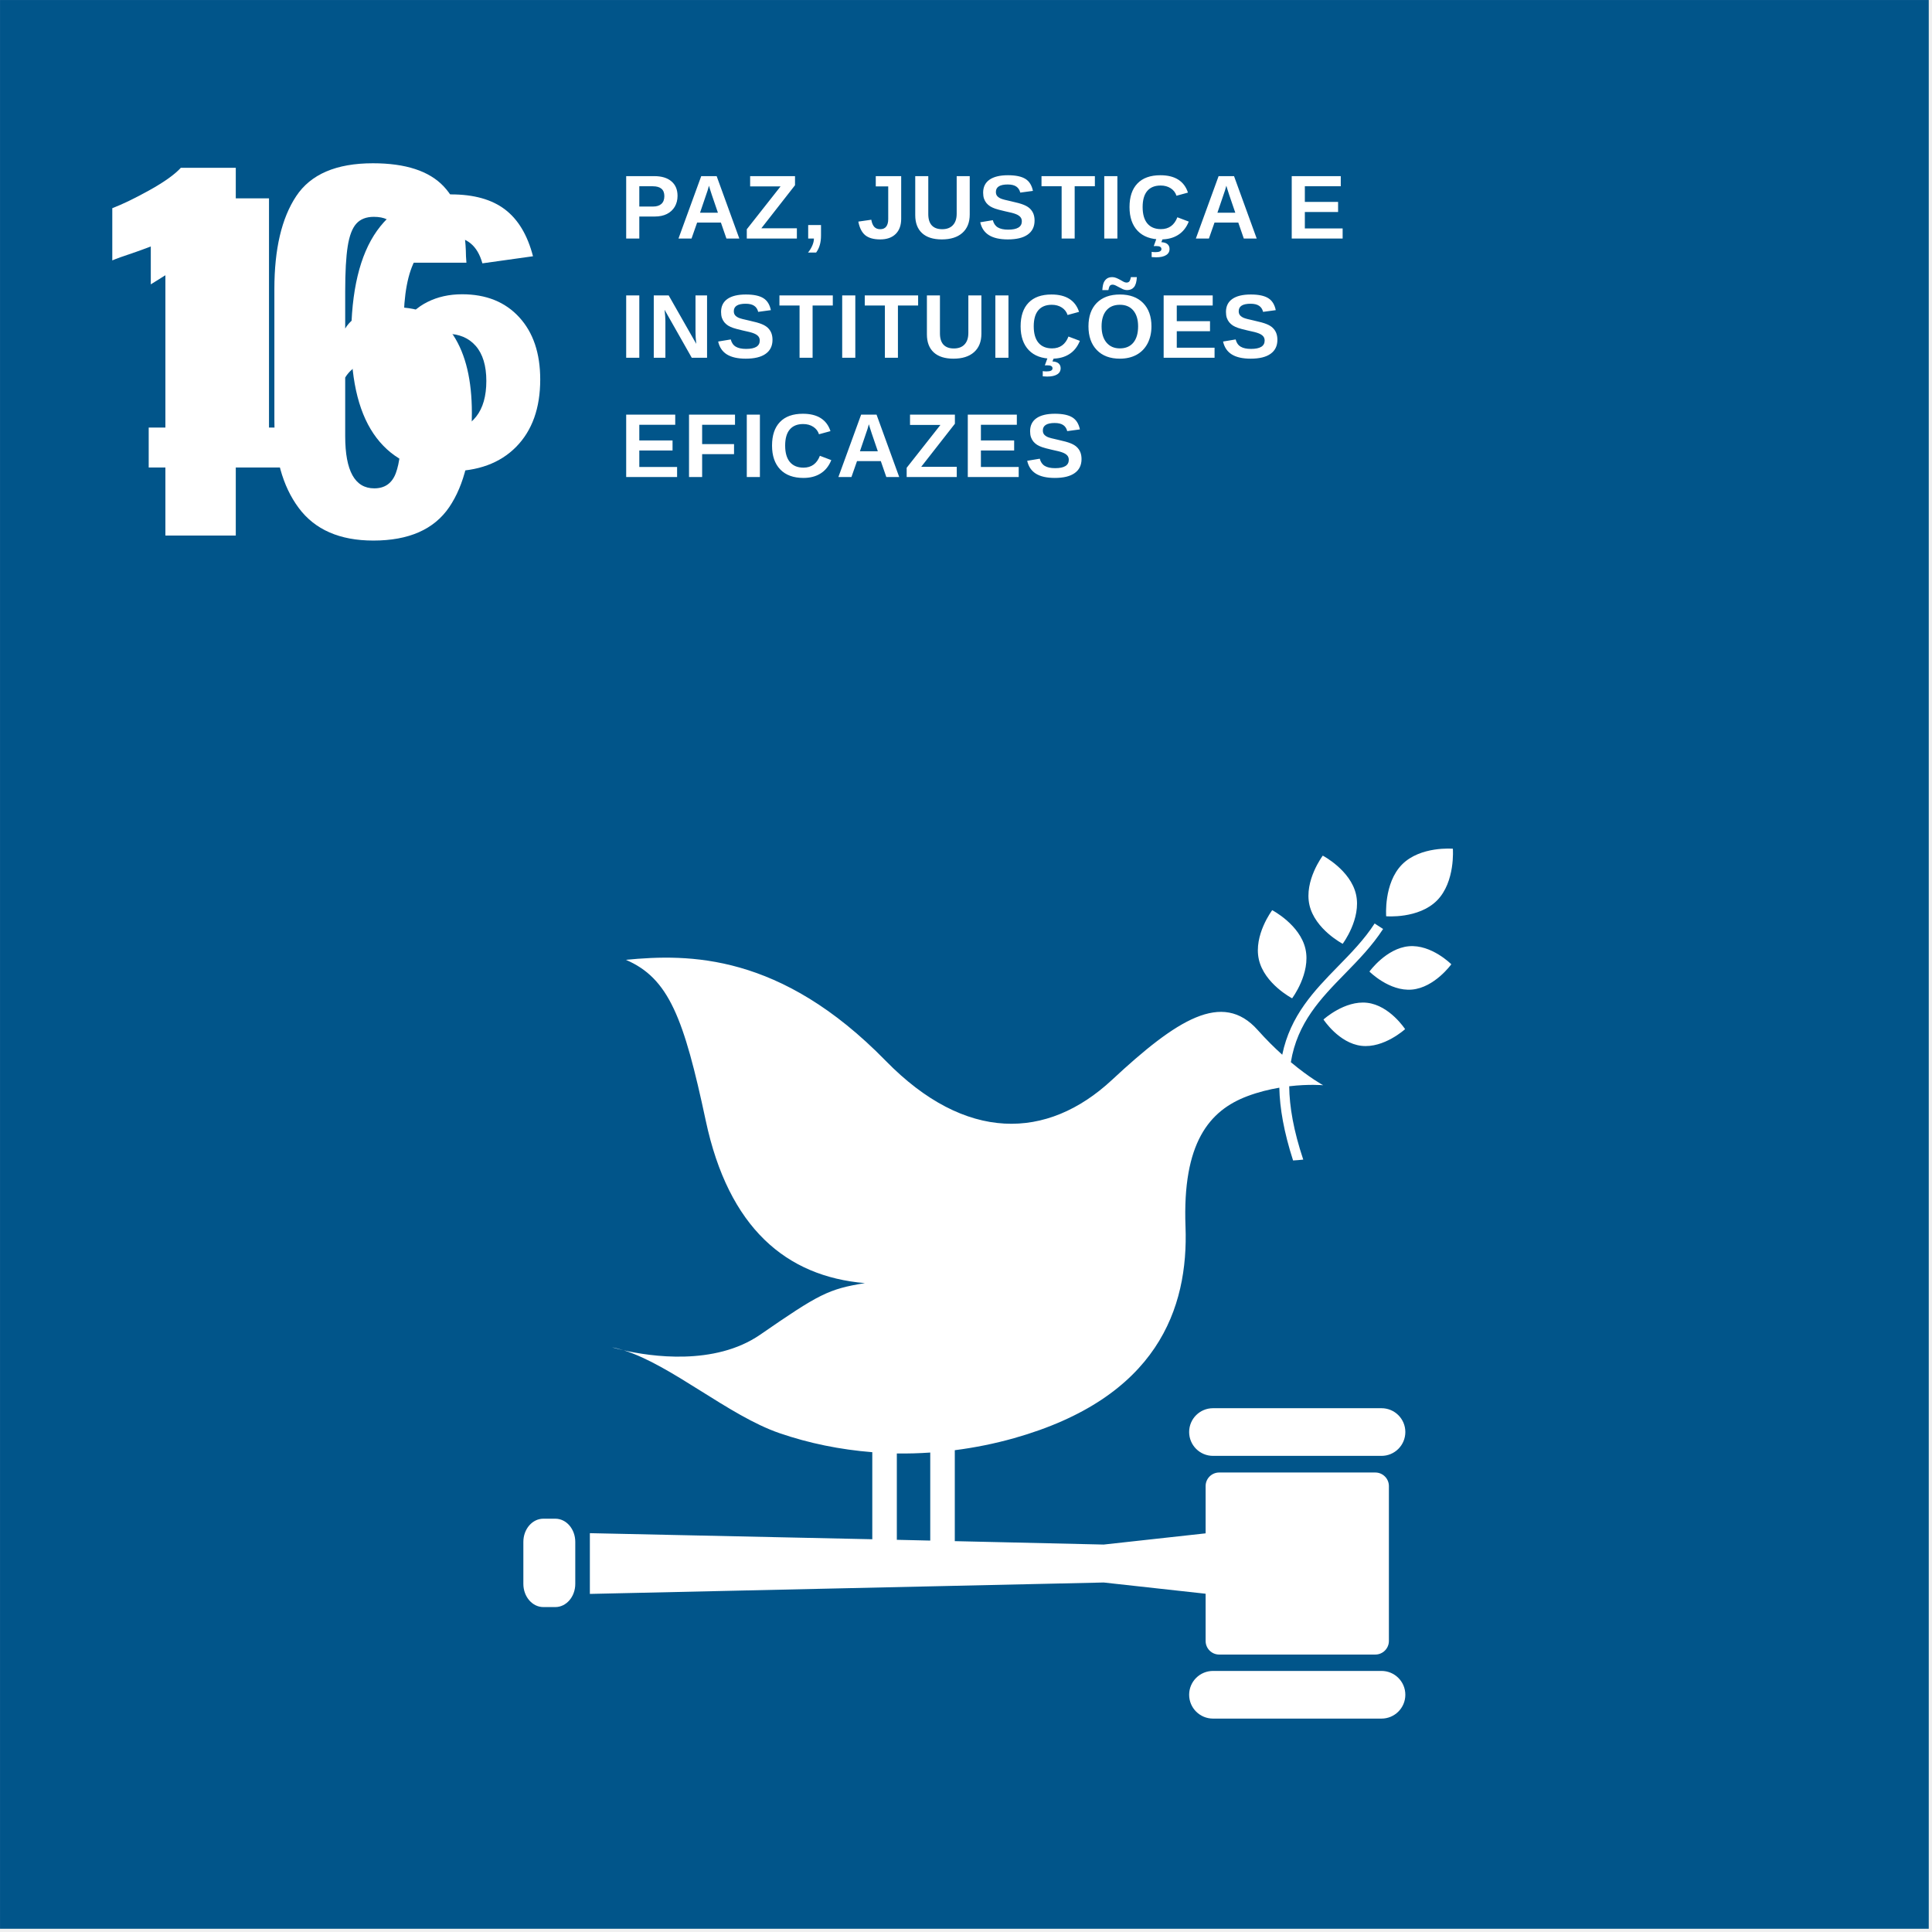
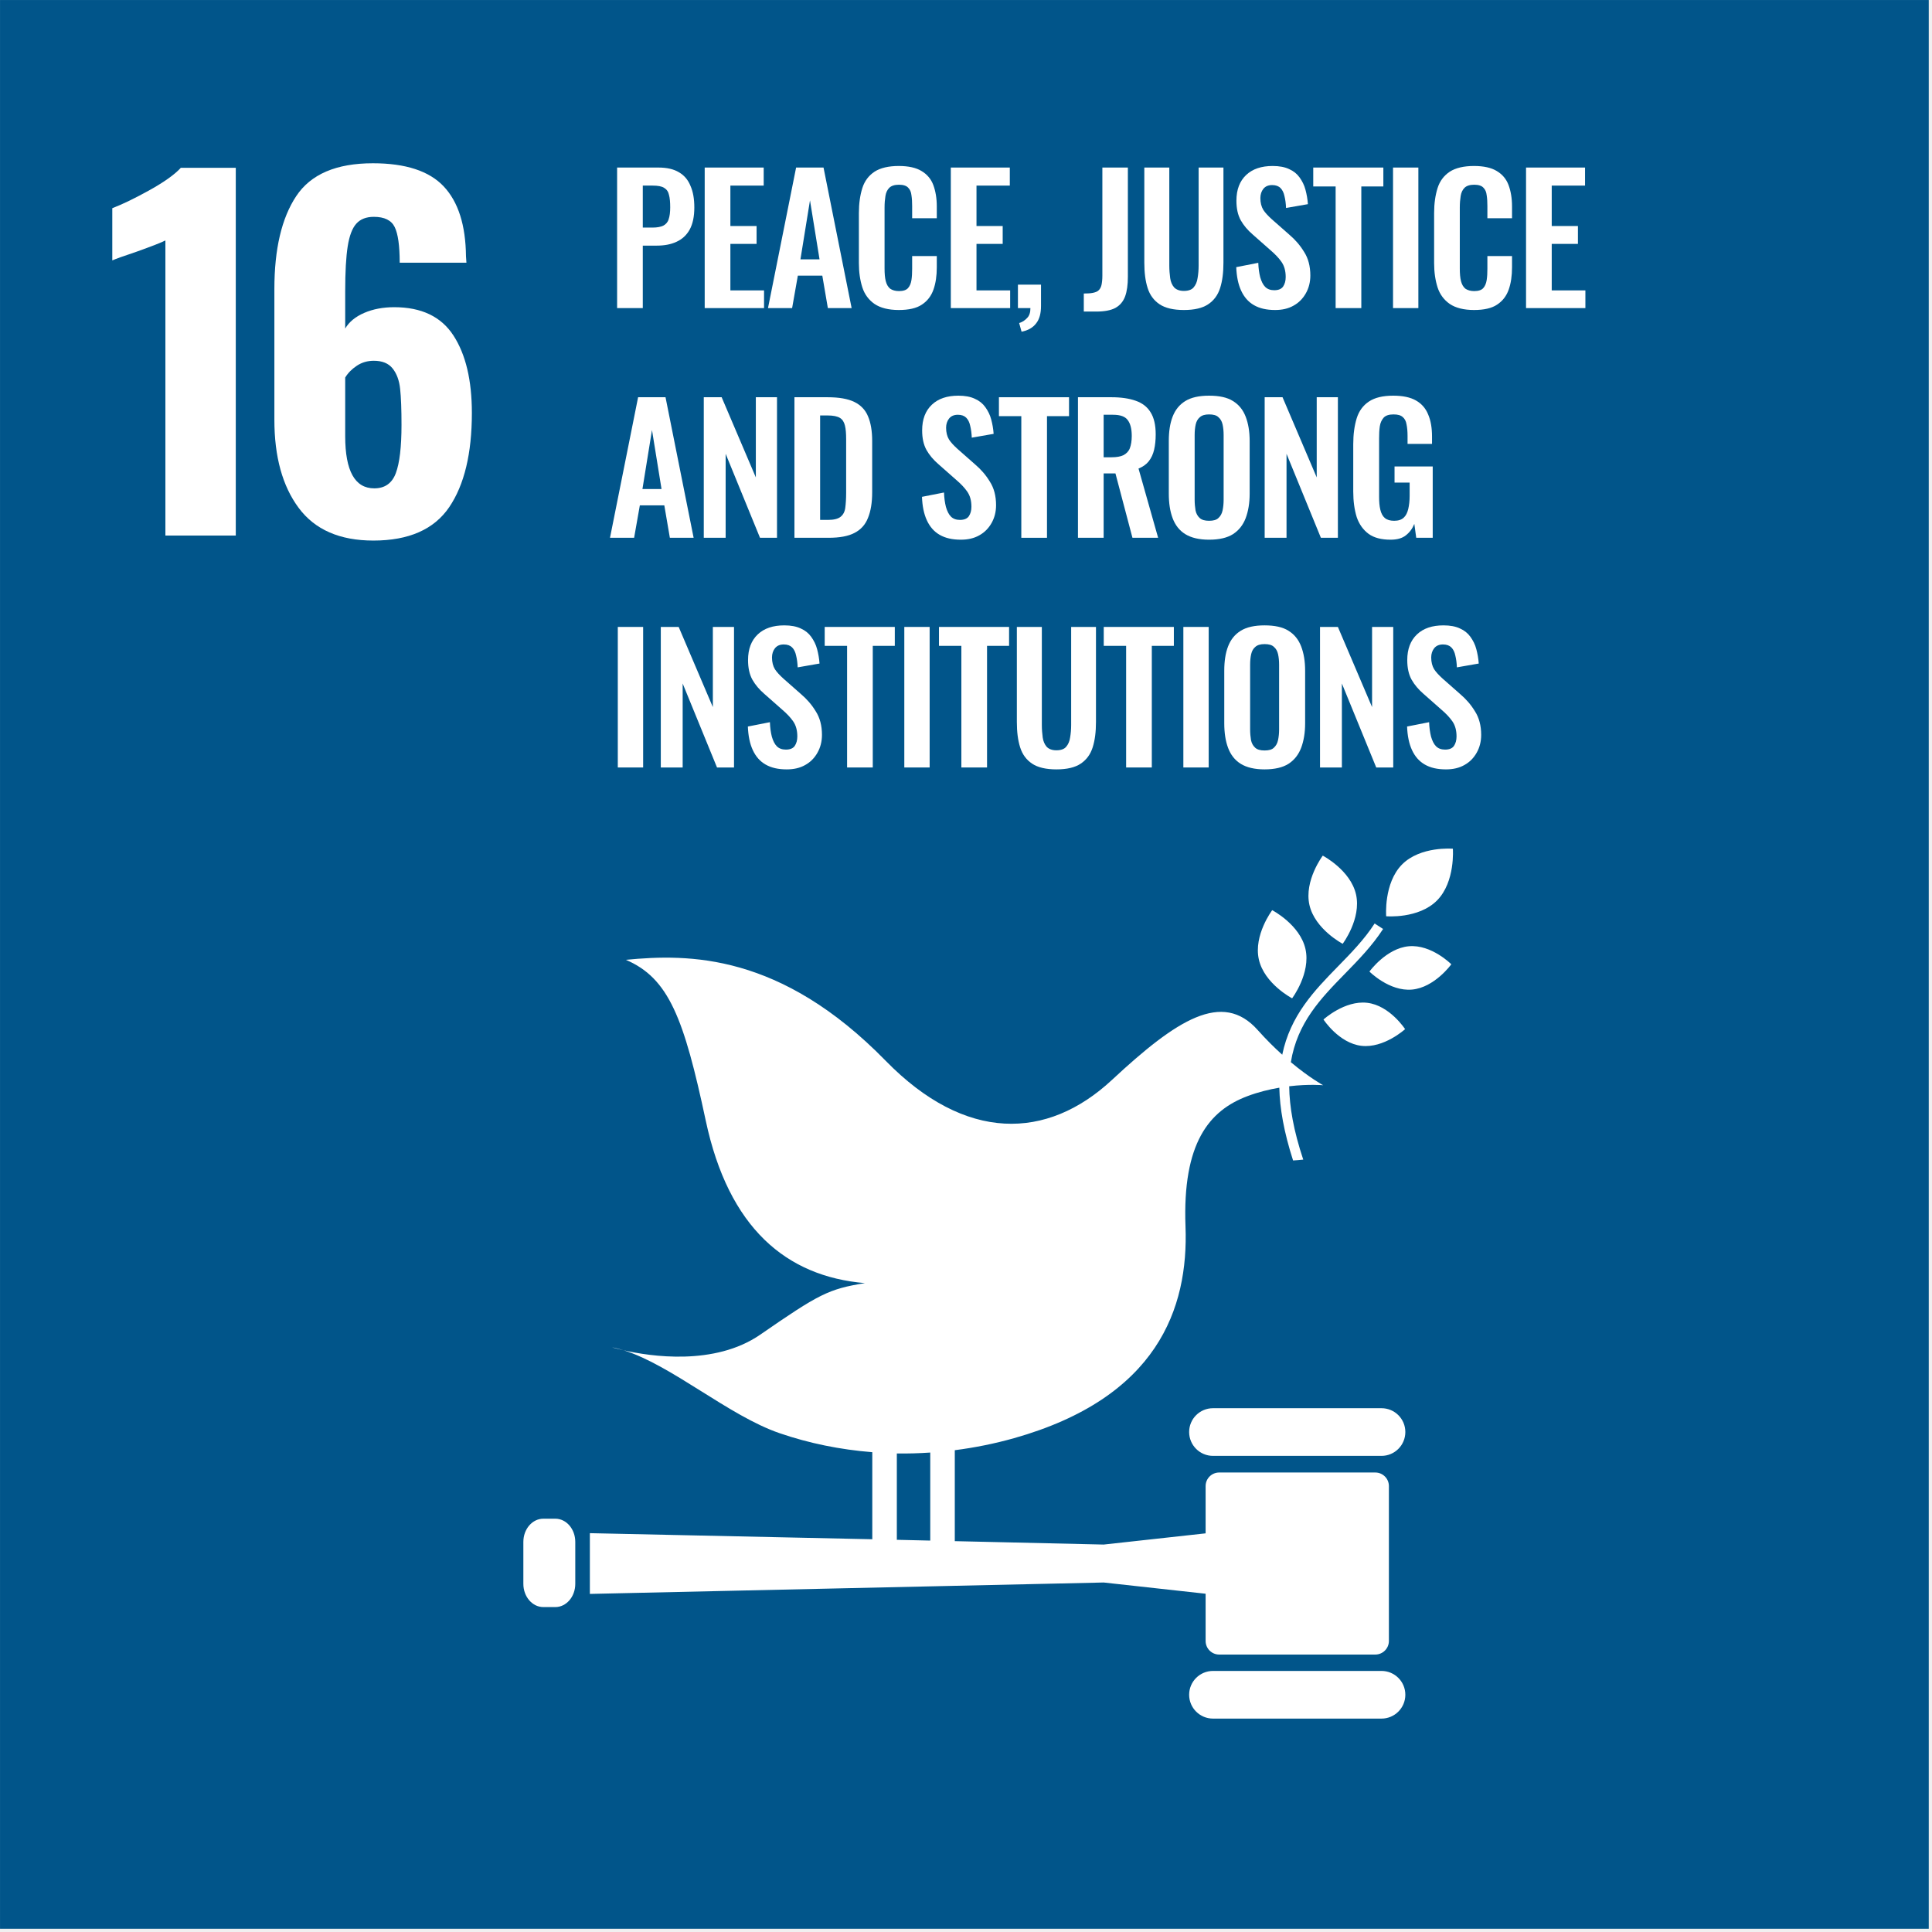
<svg xmlns="http://www.w3.org/2000/svg" width="100%" height="100%" viewBox="0 0 405 405" version="1.1" xml:space="preserve" style="fill-rule:evenodd;clip-rule:evenodd;stroke-linejoin:round;stroke-miterlimit:2;">
  <g transform="matrix(1,0,0,1,-9224.9,-1342.92)">
    <g transform="matrix(0.848625,0,0,0.759804,4558.41,16.2309)">
      <g transform="matrix(-4.9099,0,0,5.48387,7988.89,930.428)">
        <rect x="410.103" y="148.74" width="97.036" height="97.036" style="fill:rgb(1,85,138);" />
      </g>
    </g>
    <g transform="matrix(0.848625,0,0,0.759804,4558.41,16.2309)">
      <g transform="matrix(4.9099,0,0,5.48387,5539.74,1873.81)">
        <path d="M0,-11.193C-0.168,-11.102 -0.655,-10.911 -1.462,-10.622C-2.102,-10.408 -2.505,-10.264 -2.672,-10.188L-2.672,-12.815C-2.155,-13.013 -1.527,-13.317 -0.788,-13.728C-0.05,-14.14 0.472,-14.513 0.777,-14.848L3.541,-14.848L3.541,3.655L0,3.655L0,-11.193Z" style="fill:white;fill-rule:nonzero;" />
      </g>
    </g>
    <g transform="matrix(0.848625,0,0,0.759804,4558.41,16.2309)">
      <g transform="matrix(4.9099,0,0,5.48387,5572.66,1800.16)">
        <path d="M0,15.692C-0.815,14.596 -1.222,13.119 -1.222,11.261L-1.222,4.682C-1.222,2.672 -0.857,1.115 -0.125,0.011C0.605,-1.093 1.892,-1.645 3.735,-1.645C5.379,-1.645 6.567,-1.257 7.298,-0.48C8.029,0.296 8.402,1.469 8.418,3.037L8.44,3.357L5.083,3.357C5.083,2.504 4.999,1.906 4.831,1.564C4.663,1.221 4.313,1.05 3.781,1.05C3.4,1.05 3.107,1.164 2.901,1.393C2.695,1.621 2.551,2.002 2.467,2.535C2.383,3.068 2.341,3.822 2.341,4.796L2.341,6.669C2.539,6.334 2.859,6.072 3.301,5.881C3.742,5.691 4.245,5.596 4.808,5.596C6.179,5.596 7.173,6.072 7.789,7.023C8.406,7.975 8.714,9.273 8.714,10.918C8.714,12.959 8.333,14.539 7.573,15.658C6.811,16.777 5.539,17.337 3.758,17.337C2.067,17.337 0.814,16.789 0,15.692M4.888,13.945C5.079,13.435 5.174,12.624 5.174,11.512C5.174,10.735 5.151,10.134 5.105,9.707C5.06,9.281 4.934,8.939 4.728,8.68C4.523,8.421 4.207,8.291 3.781,8.291C3.461,8.291 3.175,8.375 2.924,8.543C2.673,8.71 2.478,8.908 2.341,9.136L2.341,12.083C2.341,13.834 2.829,14.71 3.803,14.71C4.336,14.71 4.698,14.455 4.888,13.945" style="fill:white;fill-rule:nonzero;" />
      </g>
    </g>
    <g transform="matrix(0.848625,0,0,0.759804,4558.41,16.2309)">
      <g transform="matrix(4.9099,0,0,5.48387,5841.96,2051.11)">
        <path d="M-0.682,18.462C-0.305,18.462 0.002,18.768 0.002,19.144L0.002,26.937C0.002,27.314 -0.305,27.621 -0.682,27.621L-8.537,27.621C-8.914,27.621 -9.219,27.314 -9.219,26.937L-9.219,24.561L-14.347,23.996L-40.198,24.57L-40.198,21.514L-25.989,21.82L-25.989,17.44C-27.597,17.312 -29.169,16.995 -30.658,16.482C-33.218,15.601 -36.078,13.068 -38.492,12.315C-37.177,12.614 -33.933,13.117 -31.626,11.526C-28.673,9.486 -28.197,9.231 -26.36,8.934C-30.323,8.597 -33.219,6.155 -34.368,0.758C-35.464,-4.385 -36.222,-6.408 -38.387,-7.331C-35.222,-7.638 -30.606,-7.669 -25.314,-2.251C-21.303,1.852 -17.196,1.748 -13.93,-1.29C-10.666,-4.329 -8.377,-5.793 -6.599,-3.8C-6.17,-3.319 -5.752,-2.906 -5.364,-2.557C-4.957,-4.532 -3.755,-5.777 -2.565,-6.995C-1.911,-7.664 -1.233,-8.355 -0.716,-9.159L-0.29,-8.884C-0.837,-8.038 -1.53,-7.328 -2.201,-6.641C-3.423,-5.392 -4.607,-4.17 -4.931,-2.181C-3.979,-1.384 -3.304,-1.022 -3.304,-1.022C-3.304,-1.022 -4.016,-1.088 -5.014,-0.97C-5.003,0.055 -4.795,1.258 -4.307,2.72C-4.477,2.739 -4.647,2.753 -4.819,2.763C-5.28,1.333 -5.489,0.134 -5.511,-0.898C-6.012,-0.813 -6.559,-0.682 -7.112,-0.474C-9.044,0.252 -10.388,1.883 -10.231,6.084C-10.074,10.209 -11.647,14.7 -18.858,16.735C-19.847,17.014 -20.843,17.212 -21.838,17.34L-21.838,21.915L-14.347,22.087L-9.219,21.523L-9.219,19.144C-9.219,18.768 -8.914,18.462 -8.537,18.462L-0.682,18.462ZM-24.754,17.504L-24.754,21.848L-23.073,21.887L-23.073,17.458C-23.635,17.496 -24.195,17.513 -24.754,17.504ZM-3.325,-12.573C-3.325,-12.573 -1.928,-11.845 -1.652,-10.62C-1.376,-9.395 -2.323,-8.138 -2.323,-8.138C-2.323,-8.138 -3.719,-8.867 -3.996,-10.092C-4.271,-11.316 -3.325,-12.573 -3.325,-12.573ZM-4.867,-5.395C-4.867,-5.395 -6.264,-6.124 -6.541,-7.349C-6.816,-8.574 -5.869,-9.829 -5.869,-9.829C-5.869,-9.829 -4.473,-9.103 -4.196,-7.878C-3.92,-6.653 -4.867,-5.395 -4.867,-5.395ZM-0.977,-6.741C-0.977,-6.741 -0.133,-7.912 1.005,-8.014C2.144,-8.115 3.142,-7.107 3.142,-7.107C3.142,-7.107 2.299,-5.935 1.161,-5.834C0.022,-5.733 -0.977,-6.741 -0.977,-6.741ZM0.66,-12.125C1.587,-13.063 3.22,-12.921 3.22,-12.921C3.22,-12.921 3.351,-11.258 2.425,-10.32C1.497,-9.381 -0.135,-9.523 -0.135,-9.523C-0.135,-9.523 -0.266,-11.185 0.66,-12.125ZM-1.383,-3.005C-2.517,-3.139 -3.289,-4.329 -3.289,-4.329C-3.289,-4.329 -2.223,-5.303 -1.088,-5.169C0.045,-5.035 0.817,-3.844 0.817,-3.844C0.817,-3.844 -0.249,-2.871 -1.383,-3.005ZM-0.37,15.227C0.292,15.227 0.829,15.762 0.829,16.425C0.829,17.088 0.292,17.625 -0.37,17.625L-8.847,17.625C-9.51,17.625 -10.048,17.088 -10.048,16.425C-10.048,15.762 -9.51,15.227 -8.847,15.227L-0.37,15.227ZM-0.37,28.445C0.292,28.445 0.829,28.981 0.829,29.644C0.829,30.305 0.292,30.843 -0.37,30.843L-8.847,30.843C-9.51,30.843 -10.048,30.305 -10.048,29.644C-10.048,28.981 -9.51,28.445 -8.847,28.445L-0.37,28.445ZM-38.493,12.315C-38.864,12.231 -39.082,12.164 -39.082,12.164C-38.89,12.199 -38.692,12.253 -38.493,12.315ZM-40.932,24.065C-40.932,24.709 -41.382,25.232 -41.936,25.232L-42.539,25.232C-43.093,25.232 -43.544,24.709 -43.544,24.065L-43.544,21.953C-43.544,21.307 -43.093,20.786 -42.539,20.786L-41.936,20.786C-41.382,20.786 -40.932,21.307 -40.932,21.953L-40.932,24.065Z" style="fill:white;" />
      </g>
    </g>
-   </g>
-   <g id="header-pt-ods-16" font-family="'Montserrat', 'Helvetica Neue', Arial, sans-serif" fill="#ffffff">
-     <text x="26" y="98" font-size="82" font-weight="900" letter-spacing="-1px">16</text>
-     <text x="130" y="50" font-size="19" font-weight="800" letter-spacing="0.5px">PAZ, JUSTIÇA E</text>
-     <text x="130" y="75" font-size="19" font-weight="800" letter-spacing="0.5px">INSTITUIÇÕES</text>
-     <text x="130" y="100" font-size="19" font-weight="800" letter-spacing="0.5px">EFICAZES</text>
+     <g transform="matrix(0.848625,0,0,0.759804,4558.41,16.2309)">
+       <g transform="matrix(1.01817,0,0,1.1372,5096.63,1092.09)">
+         <g transform="matrix(42.0966,0,0,42.0966,542.226,649.847)">
+           <path d="M0.061,-0L0.061,-0.81L0.299,-0.81C0.348,-0.81 0.387,-0.801 0.417,-0.783C0.448,-0.765 0.47,-0.739 0.484,-0.704C0.499,-0.67 0.506,-0.629 0.506,-0.58C0.506,-0.527 0.497,-0.485 0.479,-0.452C0.461,-0.42 0.436,-0.397 0.403,-0.382C0.371,-0.367 0.333,-0.36 0.289,-0.36L0.209,-0.36L0.209,-0L0.061,-0ZM0.209,-0.464L0.265,-0.464C0.292,-0.464 0.312,-0.468 0.327,-0.475C0.342,-0.483 0.353,-0.495 0.358,-0.512C0.364,-0.529 0.367,-0.552 0.367,-0.581C0.367,-0.61 0.365,-0.634 0.36,-0.652C0.356,-0.671 0.347,-0.684 0.332,-0.693C0.318,-0.702 0.296,-0.706 0.265,-0.706L0.209,-0.706L0.209,-0.464Z" style="fill:white;fill-rule:nonzero;" />
+         </g>
+         <g transform="matrix(42.0966,0,0,42.0966,563.476,649.847)">
+           <path d="M0.061,-0L0.061,-0.81L0.401,-0.81L0.401,-0.706L0.209,-0.706L0.209,-0.473L0.36,-0.473L0.36,-0.37L0.209,-0.37L0.209,-0.102L0.403,-0.102L0.403,-0L0.061,-0Z" style="fill:white;fill-rule:nonzero;" />
+         </g>
+         <g transform="matrix(42.0966,0,0,42.0966,580.559,649.847)">
+           <path d="M0.02,-0L0.182,-0.81L0.34,-0.81L0.502,-0L0.365,-0L0.333,-0.187L0.192,-0.187L0.159,-0L0.02,-0ZM0.207,-0.281L0.317,-0.281L0.262,-0.621L0.207,-0.281Z" style="fill:white;fill-rule:nonzero;" />
+         </g>
+         <g transform="matrix(42.0966,0,0,42.0966,601.388,649.847)">
+           <path d="M0.279,0.011C0.22,0.011 0.173,-0.001 0.139,-0.024C0.106,-0.047 0.082,-0.079 0.069,-0.119C0.056,-0.16 0.049,-0.206 0.049,-0.259L0.049,-0.548C0.049,-0.603 0.056,-0.651 0.069,-0.692C0.082,-0.733 0.106,-0.764 0.139,-0.786C0.173,-0.808 0.22,-0.819 0.279,-0.819C0.335,-0.819 0.379,-0.809 0.41,-0.79C0.442,-0.771 0.465,-0.744 0.478,-0.709C0.491,-0.674 0.498,-0.633 0.498,-0.586L0.498,-0.518L0.356,-0.518L0.356,-0.588C0.356,-0.611 0.355,-0.631 0.352,-0.65C0.35,-0.669 0.344,-0.683 0.333,-0.694C0.323,-0.705 0.305,-0.711 0.28,-0.711C0.255,-0.711 0.236,-0.705 0.224,-0.693C0.213,-0.682 0.205,-0.666 0.202,-0.646C0.199,-0.627 0.197,-0.605 0.197,-0.58L0.197,-0.228C0.197,-0.199 0.199,-0.174 0.204,-0.155C0.209,-0.136 0.217,-0.122 0.229,-0.112C0.242,-0.103 0.259,-0.098 0.28,-0.098C0.305,-0.098 0.322,-0.104 0.332,-0.115C0.343,-0.127 0.349,-0.143 0.352,-0.162C0.355,-0.181 0.356,-0.203 0.356,-0.227L0.356,-0.3L0.498,-0.3L0.498,-0.235C0.498,-0.187 0.492,-0.144 0.479,-0.107C0.466,-0.07 0.444,-0.041 0.412,-0.02C0.381,0.001 0.336,0.011 0.279,0.011Z" style="fill:white;fill-rule:nonzero;" />
+         </g>
+         <g transform="matrix(42.0966,0,0,42.0966,623.186,649.847)">
+           <path d="M0.061,-0L0.061,-0.81L0.401,-0.81L0.401,-0.706L0.209,-0.706L0.209,-0.473L0.36,-0.473L0.36,-0.37L0.209,-0.37L0.209,-0.102L0.403,-0.102L0.403,-0L0.061,-0Z" style="fill:white;fill-rule:nonzero;" />
+         </g>
+         <g transform="matrix(42.0966,0,0,42.0966,640.269,649.847)">
+           <path d="M0.063,0.136L0.049,0.086C0.067,0.081 0.082,0.071 0.095,0.057C0.108,0.044 0.114,0.025 0.114,-0L0.042,-0L0.042,-0.135L0.175,-0.135L0.175,-0.012C0.175,0.031 0.166,0.064 0.147,0.088C0.128,0.113 0.1,0.129 0.063,0.136Z" style="fill:white;fill-rule:nonzero;" />
+         </g>
+         <g transform="matrix(42.0966,0,0,42.0966,657.596,649.847)">
+           <path d="M0.01,0.02L0.01,-0.084C0.031,-0.084 0.049,-0.085 0.063,-0.088C0.077,-0.091 0.088,-0.095 0.095,-0.102C0.103,-0.109 0.109,-0.12 0.112,-0.133C0.115,-0.147 0.117,-0.165 0.117,-0.186L0.117,-0.81L0.264,-0.81L0.264,-0.18C0.264,-0.135 0.259,-0.097 0.248,-0.067C0.237,-0.038 0.219,-0.016 0.192,-0.001C0.166,0.013 0.129,0.02 0.081,0.02L0.01,0.02Z" style="fill:white;fill-rule:nonzero;" />
+         </g>
+         <g transform="matrix(42.0966,0,0,42.0966,670.385,649.847)">
+           <path d="M0.283,0.011C0.223,0.011 0.176,0 0.143,-0.022C0.11,-0.044 0.087,-0.075 0.074,-0.116C0.061,-0.157 0.055,-0.205 0.055,-0.262L0.055,-0.81L0.199,-0.81L0.199,-0.245C0.199,-0.22 0.201,-0.196 0.204,-0.173C0.207,-0.151 0.215,-0.133 0.227,-0.119C0.24,-0.106 0.258,-0.099 0.283,-0.099C0.309,-0.099 0.328,-0.106 0.339,-0.119C0.351,-0.133 0.359,-0.151 0.362,-0.173C0.366,-0.196 0.368,-0.22 0.368,-0.245L0.368,-0.81L0.511,-0.81L0.511,-0.262C0.511,-0.205 0.505,-0.157 0.492,-0.116C0.479,-0.075 0.456,-0.044 0.423,-0.022C0.39,0 0.344,0.011 0.283,0.011Z" style="fill:white;fill-rule:nonzero;" />
+         </g>
+         <g transform="matrix(42.0966,0,0,42.0966,693.277,649.847)">
+           <path d="M0.265,0.011C0.216,0.011 0.176,0.002 0.143,-0.017C0.11,-0.036 0.086,-0.064 0.069,-0.101C0.052,-0.138 0.043,-0.183 0.041,-0.236L0.168,-0.261C0.169,-0.23 0.173,-0.202 0.179,-0.178C0.186,-0.154 0.195,-0.135 0.208,-0.122C0.221,-0.109 0.239,-0.103 0.26,-0.103C0.284,-0.103 0.301,-0.11 0.311,-0.124C0.321,-0.139 0.326,-0.157 0.326,-0.179C0.326,-0.214 0.318,-0.243 0.302,-0.266C0.286,-0.289 0.265,-0.311 0.238,-0.334L0.136,-0.424C0.107,-0.449 0.084,-0.476 0.067,-0.506C0.05,-0.537 0.042,-0.574 0.042,-0.619C0.042,-0.683 0.061,-0.732 0.098,-0.767C0.135,-0.802 0.186,-0.819 0.251,-0.819C0.289,-0.819 0.321,-0.813 0.346,-0.801C0.371,-0.79 0.391,-0.774 0.406,-0.753C0.421,-0.732 0.433,-0.709 0.44,-0.682C0.447,-0.656 0.452,-0.628 0.454,-0.599L0.328,-0.577C0.327,-0.602 0.324,-0.625 0.319,-0.645C0.315,-0.665 0.307,-0.681 0.296,-0.692C0.285,-0.703 0.269,-0.709 0.248,-0.709C0.226,-0.709 0.209,-0.702 0.197,-0.687C0.186,-0.673 0.18,-0.655 0.18,-0.634C0.18,-0.607 0.186,-0.584 0.197,-0.566C0.208,-0.549 0.225,-0.531 0.246,-0.512L0.347,-0.423C0.38,-0.395 0.409,-0.362 0.432,-0.324C0.456,-0.287 0.468,-0.241 0.468,-0.188C0.468,-0.149 0.459,-0.115 0.442,-0.085C0.425,-0.055 0.402,-0.031 0.371,-0.014C0.341,0.003 0.306,0.011 0.265,0.011Z" style="fill:white;fill-rule:nonzero;" />
+         </g>
+         <g transform="matrix(42.0966,0,0,42.0966,713.138,649.847)">
+           <path d="M0.142,-0L0.142,-0.701L0.013,-0.701L0.013,-0.81L0.417,-0.81L0.417,-0.701L0.29,-0.701L0.29,-0L0.142,-0Z" style="fill:white;fill-rule:nonzero;" />
+         </g>
+         <g transform="matrix(42.0966,0,0,42.0966,730.305,649.847)">
+           <rect x="0.065" y="-0.81" width="0.146" height="0.81" style="fill:white;fill-rule:nonzero;" />
+         </g>
+         <g transform="matrix(42.0966,0,0,42.0966,740.947,649.847)">
+           <path d="M0.279,0.011C0.22,0.011 0.173,-0.001 0.139,-0.024C0.106,-0.047 0.082,-0.079 0.069,-0.119C0.056,-0.16 0.049,-0.206 0.049,-0.259L0.049,-0.548C0.049,-0.603 0.056,-0.651 0.069,-0.692C0.082,-0.733 0.106,-0.764 0.139,-0.786C0.173,-0.808 0.22,-0.819 0.279,-0.819C0.335,-0.819 0.379,-0.809 0.41,-0.79C0.442,-0.771 0.465,-0.744 0.478,-0.709C0.491,-0.674 0.498,-0.633 0.498,-0.586L0.498,-0.518L0.356,-0.518L0.356,-0.588C0.356,-0.611 0.355,-0.631 0.352,-0.65C0.35,-0.669 0.344,-0.683 0.333,-0.694C0.323,-0.705 0.305,-0.711 0.28,-0.711C0.255,-0.711 0.236,-0.705 0.224,-0.693C0.213,-0.682 0.205,-0.666 0.202,-0.646C0.199,-0.627 0.197,-0.605 0.197,-0.58L0.197,-0.228C0.197,-0.199 0.199,-0.174 0.204,-0.155C0.209,-0.136 0.217,-0.122 0.229,-0.112C0.242,-0.103 0.259,-0.098 0.28,-0.098C0.305,-0.098 0.322,-0.104 0.332,-0.115C0.343,-0.127 0.349,-0.143 0.352,-0.162C0.355,-0.181 0.356,-0.203 0.356,-0.227L0.356,-0.3L0.498,-0.3L0.498,-0.235C0.498,-0.187 0.492,-0.144 0.479,-0.107C0.466,-0.07 0.444,-0.041 0.412,-0.02C0.381,0.001 0.336,0.011 0.279,0.011Z" style="fill:white;fill-rule:nonzero;" />
+         </g>
+         <g transform="matrix(42.0966,0,0,42.0966,762.744,649.847)">
+           <path d="M0.061,-0L0.061,-0.81L0.401,-0.81L0.401,-0.706L0.209,-0.706L0.209,-0.473L0.36,-0.473L0.36,-0.37L0.209,-0.37L0.209,-0.102L0.403,-0.102L0.403,-0L0.061,-0Z" style="fill:white;fill-rule:nonzero;" />
+         </g>
+         <g transform="matrix(42.0966,0,0,42.0966,542.226,705.572)">
+           <path d="M0.02,-0L0.182,-0.81L0.34,-0.81L0.502,-0L0.365,-0L0.333,-0.187L0.192,-0.187L0.159,-0L0.02,-0ZM0.207,-0.281L0.317,-0.281L0.262,-0.621L0.207,-0.281Z" style="fill:white;fill-rule:nonzero;" />
+         </g>
+         <g transform="matrix(42.0966,0,0,42.0966,563.253,705.572)">
+           <path d="M0.061,-0L0.061,-0.81L0.164,-0.81L0.361,-0.348L0.361,-0.81L0.483,-0.81L0.483,-0L0.385,-0L0.187,-0.484L0.187,-0L0.061,-0Z" style="fill:white;fill-rule:nonzero;" />
+         </g>
+         <g transform="matrix(42.0966,0,0,42.0966,585.248,705.572)">
+           <path d="M0.061,-0L0.061,-0.81L0.252,-0.81C0.318,-0.81 0.369,-0.801 0.406,-0.783C0.443,-0.765 0.47,-0.737 0.485,-0.7C0.501,-0.663 0.509,-0.615 0.509,-0.558L0.509,-0.262C0.509,-0.203 0.501,-0.154 0.485,-0.115C0.47,-0.076 0.444,-0.047 0.407,-0.028C0.371,-0.009 0.321,-0 0.258,-0L0.061,-0ZM0.209,-0.103L0.254,-0.103C0.288,-0.103 0.312,-0.109 0.327,-0.121C0.342,-0.133 0.351,-0.15 0.354,-0.173C0.357,-0.196 0.359,-0.225 0.359,-0.258L0.359,-0.568C0.359,-0.601 0.357,-0.627 0.352,-0.647C0.347,-0.667 0.338,-0.682 0.323,-0.691C0.308,-0.7 0.285,-0.705 0.252,-0.705L0.209,-0.705L0.209,-0.103Z" style="fill:white;fill-rule:nonzero;" />
+         </g>
+         <g transform="matrix(42.0966,0,0,42.0966,617.031,705.572)">
+           <path d="M0.265,0.011C0.216,0.011 0.176,0.002 0.143,-0.017C0.11,-0.036 0.086,-0.064 0.069,-0.101C0.052,-0.138 0.043,-0.183 0.041,-0.236L0.168,-0.261C0.169,-0.23 0.173,-0.202 0.179,-0.178C0.186,-0.154 0.195,-0.135 0.208,-0.122C0.221,-0.109 0.239,-0.103 0.26,-0.103C0.284,-0.103 0.301,-0.11 0.311,-0.124C0.321,-0.139 0.326,-0.157 0.326,-0.179C0.326,-0.214 0.318,-0.243 0.302,-0.266C0.286,-0.289 0.265,-0.311 0.238,-0.334L0.136,-0.424C0.107,-0.449 0.084,-0.476 0.067,-0.506C0.05,-0.537 0.042,-0.574 0.042,-0.619C0.042,-0.683 0.061,-0.732 0.098,-0.767C0.135,-0.802 0.186,-0.819 0.251,-0.819C0.289,-0.819 0.321,-0.813 0.346,-0.801C0.371,-0.79 0.391,-0.774 0.406,-0.753C0.421,-0.732 0.433,-0.709 0.44,-0.682C0.447,-0.656 0.452,-0.628 0.454,-0.599L0.328,-0.577C0.327,-0.602 0.324,-0.625 0.319,-0.645C0.315,-0.665 0.307,-0.681 0.296,-0.692C0.285,-0.703 0.269,-0.709 0.248,-0.709C0.226,-0.709 0.209,-0.702 0.197,-0.687C0.186,-0.673 0.18,-0.655 0.18,-0.634C0.18,-0.607 0.186,-0.584 0.197,-0.566C0.208,-0.549 0.225,-0.531 0.246,-0.512L0.347,-0.423C0.38,-0.395 0.409,-0.362 0.432,-0.324C0.456,-0.287 0.468,-0.241 0.468,-0.188C0.468,-0.149 0.459,-0.115 0.442,-0.085C0.425,-0.055 0.402,-0.031 0.371,-0.014C0.341,0.003 0.306,0.011 0.265,0.011Z" style="fill:white;fill-rule:nonzero;" />
+         </g>
+         <g transform="matrix(42.0966,0,0,42.0966,636.88,705.572)">
+           <path d="M0.142,-0L0.142,-0.701L0.013,-0.701L0.013,-0.81L0.417,-0.81L0.417,-0.701L0.29,-0.701L0.29,-0L0.142,-0Z" style="fill:white;fill-rule:nonzero;" />
+         </g>
+         <g transform="matrix(42.0966,0,0,42.0966,654.034,705.572)">
+           <path d="M0.061,-0L0.061,-0.81L0.255,-0.81C0.31,-0.81 0.356,-0.803 0.393,-0.79C0.431,-0.777 0.46,-0.755 0.479,-0.724C0.499,-0.693 0.509,-0.65 0.509,-0.596C0.509,-0.563 0.506,-0.534 0.5,-0.508C0.494,-0.482 0.484,-0.46 0.469,-0.441C0.455,-0.423 0.435,-0.409 0.41,-0.399L0.523,-0L0.375,-0L0.277,-0.371L0.209,-0.371L0.209,-0L0.061,-0ZM0.209,-0.464L0.255,-0.464C0.284,-0.464 0.306,-0.468 0.323,-0.476C0.34,-0.485 0.353,-0.498 0.36,-0.516C0.367,-0.535 0.371,-0.558 0.371,-0.587C0.371,-0.628 0.363,-0.658 0.348,-0.678C0.333,-0.699 0.305,-0.709 0.263,-0.709L0.209,-0.709L0.209,-0.464Z" style="fill:white;fill-rule:nonzero;" />
+         </g>
+         <g transform="matrix(42.0966,0,0,42.0966,676.577,705.572)">
+           <path d="M0.281,0.011C0.224,0.011 0.178,0 0.144,-0.021C0.11,-0.042 0.086,-0.073 0.071,-0.113C0.056,-0.153 0.049,-0.2 0.049,-0.255L0.049,-0.558C0.049,-0.613 0.056,-0.659 0.071,-0.698C0.086,-0.737 0.11,-0.767 0.144,-0.788C0.178,-0.809 0.224,-0.819 0.281,-0.819C0.34,-0.819 0.386,-0.809 0.419,-0.788C0.453,-0.767 0.477,-0.737 0.492,-0.698C0.507,-0.659 0.515,-0.613 0.515,-0.558L0.515,-0.254C0.515,-0.2 0.507,-0.153 0.492,-0.113C0.477,-0.074 0.453,-0.043 0.419,-0.021C0.386,0 0.34,0.011 0.281,0.011ZM0.281,-0.098C0.306,-0.098 0.324,-0.103 0.335,-0.114C0.347,-0.125 0.355,-0.139 0.359,-0.158C0.363,-0.177 0.365,-0.197 0.365,-0.219L0.365,-0.592C0.365,-0.615 0.363,-0.635 0.359,-0.653C0.355,-0.671 0.347,-0.685 0.335,-0.695C0.324,-0.706 0.306,-0.711 0.281,-0.711C0.258,-0.711 0.24,-0.706 0.228,-0.695C0.216,-0.685 0.208,-0.671 0.204,-0.653C0.2,-0.635 0.198,-0.615 0.198,-0.592L0.198,-0.219C0.198,-0.197 0.2,-0.177 0.203,-0.158C0.207,-0.139 0.215,-0.125 0.227,-0.114C0.239,-0.103 0.257,-0.098 0.281,-0.098Z" style="fill:white;fill-rule:nonzero;" />
+         </g>
+         <g transform="matrix(42.0966,0,0,42.0966,699.33,705.572)">
+           <path d="M0.061,-0L0.061,-0.81L0.164,-0.81L0.361,-0.348L0.361,-0.81L0.483,-0.81L0.483,-0L0.385,-0L0.187,-0.484L0.187,-0L0.061,-0Z" style="fill:white;fill-rule:nonzero;" />
+         </g>
+         <g transform="matrix(42.0966,0,0,42.0966,721.326,705.572)">
+           <path d="M0.264,0.011C0.211,0.011 0.168,-0 0.137,-0.023C0.106,-0.046 0.083,-0.078 0.069,-0.119C0.056,-0.161 0.049,-0.21 0.049,-0.267L0.049,-0.539C0.049,-0.597 0.056,-0.647 0.069,-0.689C0.082,-0.731 0.106,-0.763 0.139,-0.785C0.173,-0.808 0.22,-0.819 0.279,-0.819C0.334,-0.819 0.378,-0.81 0.411,-0.791C0.444,-0.772 0.467,-0.745 0.481,-0.71C0.496,-0.675 0.503,-0.633 0.503,-0.583L0.503,-0.541L0.362,-0.541L0.362,-0.587C0.362,-0.613 0.36,-0.635 0.356,-0.654C0.353,-0.673 0.345,-0.687 0.334,-0.696C0.323,-0.706 0.306,-0.711 0.281,-0.711C0.255,-0.711 0.236,-0.705 0.224,-0.692C0.213,-0.679 0.205,-0.663 0.202,-0.642C0.199,-0.621 0.198,-0.599 0.198,-0.574L0.198,-0.235C0.198,-0.207 0.2,-0.183 0.205,-0.162C0.21,-0.141 0.218,-0.125 0.231,-0.114C0.244,-0.103 0.262,-0.098 0.285,-0.098C0.309,-0.098 0.327,-0.104 0.34,-0.116C0.353,-0.128 0.361,-0.145 0.366,-0.166C0.371,-0.187 0.374,-0.213 0.374,-0.242L0.374,-0.318L0.287,-0.318L0.287,-0.411L0.507,-0.411L0.507,-0L0.412,-0L0.401,-0.08C0.39,-0.053 0.374,-0.031 0.352,-0.014C0.331,0.003 0.301,0.011 0.264,0.011Z" style="fill:white;fill-rule:nonzero;" />
+         </g>
+         <g transform="matrix(42.0966,0,0,42.0966,542.226,761.298)">
+           <rect x="0.065" y="-0.81" width="0.146" height="0.81" style="fill:white;fill-rule:nonzero;" />
+         </g>
+         <g transform="matrix(42.0966,0,0,42.0966,552.825,761.298)">
+           <path d="M0.061,-0L0.061,-0.81L0.164,-0.81L0.361,-0.348L0.361,-0.81L0.483,-0.81L0.483,-0L0.385,-0L0.187,-0.484L0.187,-0L0.061,-0Z" style="fill:white;fill-rule:nonzero;" />
+         </g>
+         <g transform="matrix(42.0966,0,0,42.0966,574.792,761.298)">
+           <path d="M0.265,0.011C0.216,0.011 0.176,0.002 0.143,-0.017C0.11,-0.036 0.086,-0.064 0.069,-0.101C0.052,-0.138 0.043,-0.183 0.041,-0.236L0.168,-0.261C0.169,-0.23 0.173,-0.202 0.179,-0.178C0.186,-0.154 0.195,-0.135 0.208,-0.122C0.221,-0.109 0.239,-0.103 0.26,-0.103C0.284,-0.103 0.301,-0.11 0.311,-0.124C0.321,-0.139 0.326,-0.157 0.326,-0.179C0.326,-0.214 0.318,-0.243 0.302,-0.266C0.286,-0.289 0.265,-0.311 0.238,-0.334L0.136,-0.424C0.107,-0.449 0.084,-0.476 0.067,-0.506C0.05,-0.537 0.042,-0.574 0.042,-0.619C0.042,-0.683 0.061,-0.732 0.098,-0.767C0.135,-0.802 0.186,-0.819 0.251,-0.819C0.289,-0.819 0.321,-0.813 0.346,-0.801C0.371,-0.79 0.391,-0.774 0.406,-0.753C0.421,-0.732 0.433,-0.709 0.44,-0.682C0.447,-0.656 0.452,-0.628 0.454,-0.599L0.328,-0.577C0.327,-0.602 0.324,-0.625 0.319,-0.645C0.315,-0.665 0.307,-0.681 0.296,-0.692C0.285,-0.703 0.269,-0.709 0.248,-0.709C0.226,-0.709 0.209,-0.702 0.197,-0.687C0.186,-0.673 0.18,-0.655 0.18,-0.634C0.18,-0.607 0.186,-0.584 0.197,-0.566C0.208,-0.549 0.225,-0.531 0.246,-0.512L0.347,-0.423C0.38,-0.395 0.409,-0.362 0.432,-0.324C0.456,-0.287 0.468,-0.241 0.468,-0.188C0.468,-0.149 0.459,-0.115 0.442,-0.085C0.425,-0.055 0.402,-0.031 0.371,-0.014C0.341,0.003 0.306,0.011 0.265,0.011Z" style="fill:white;fill-rule:nonzero;" />
+         </g>
+         <g transform="matrix(42.0966,0,0,42.0966,594.611,761.298)">
+           <path d="M0.142,-0L0.142,-0.701L0.013,-0.701L0.013,-0.81L0.417,-0.81L0.417,-0.701L0.29,-0.701L0.29,-0L0.142,-0Z" style="fill:white;fill-rule:nonzero;" />
+         </g>
+         <g transform="matrix(42.0966,0,0,42.0966,611.735,761.298)">
+           <rect x="0.065" y="-0.81" width="0.146" height="0.81" style="fill:white;fill-rule:nonzero;" />
+         </g>
+         <g transform="matrix(42.0966,0,0,42.0966,622.335,761.298)">
+           <path d="M0.142,-0L0.142,-0.701L0.013,-0.701L0.013,-0.81L0.417,-0.81L0.417,-0.701L0.29,-0.701L0.29,-0L0.142,-0Z" style="fill:white;fill-rule:nonzero;" />
+         </g>
+         <g transform="matrix(42.0966,0,0,42.0966,639.46,761.298)">
+           <path d="M0.283,0.011C0.223,0.011 0.176,0 0.143,-0.022C0.11,-0.044 0.087,-0.075 0.074,-0.116C0.061,-0.157 0.055,-0.205 0.055,-0.262L0.055,-0.81L0.199,-0.81L0.199,-0.245C0.199,-0.22 0.201,-0.196 0.204,-0.173C0.207,-0.151 0.215,-0.133 0.227,-0.119C0.24,-0.106 0.258,-0.099 0.283,-0.099C0.309,-0.099 0.328,-0.106 0.339,-0.119C0.351,-0.133 0.359,-0.151 0.362,-0.173C0.366,-0.196 0.368,-0.22 0.368,-0.245L0.368,-0.81L0.511,-0.81L0.511,-0.262C0.511,-0.205 0.505,-0.157 0.492,-0.116C0.479,-0.075 0.456,-0.044 0.423,-0.022C0.39,0 0.344,0.011 0.283,0.011Z" style="fill:white;fill-rule:nonzero;" />
+         </g>
+         <g transform="matrix(42.0966,0,0,42.0966,662.31,761.298)">
+           <path d="M0.142,-0L0.142,-0.701L0.013,-0.701L0.013,-0.81L0.417,-0.81L0.417,-0.701L0.29,-0.701L0.29,-0L0.142,-0Z" style="fill:white;fill-rule:nonzero;" />
+         </g>
+         <g transform="matrix(42.0966,0,0,42.0966,679.435,761.298)">
+           <rect x="0.065" y="-0.81" width="0.146" height="0.81" style="fill:white;fill-rule:nonzero;" />
+         </g>
+         <g transform="matrix(42.0966,0,0,42.0966,690.035,761.298)">
+           <path d="M0.281,0.011C0.224,0.011 0.178,0 0.144,-0.021C0.11,-0.042 0.086,-0.073 0.071,-0.113C0.056,-0.153 0.049,-0.2 0.049,-0.255L0.049,-0.558C0.049,-0.613 0.056,-0.659 0.071,-0.698C0.086,-0.737 0.11,-0.767 0.144,-0.788C0.178,-0.809 0.224,-0.819 0.281,-0.819C0.34,-0.819 0.386,-0.809 0.419,-0.788C0.453,-0.767 0.477,-0.737 0.492,-0.698C0.507,-0.659 0.515,-0.613 0.515,-0.558L0.515,-0.254C0.515,-0.2 0.507,-0.153 0.492,-0.113C0.477,-0.074 0.453,-0.043 0.419,-0.021C0.386,0 0.34,0.011 0.281,0.011ZM0.281,-0.098C0.306,-0.098 0.324,-0.103 0.335,-0.114C0.347,-0.125 0.355,-0.139 0.359,-0.158C0.363,-0.177 0.365,-0.197 0.365,-0.219L0.365,-0.592C0.365,-0.615 0.363,-0.635 0.359,-0.653C0.355,-0.671 0.347,-0.685 0.335,-0.695C0.324,-0.706 0.306,-0.711 0.281,-0.711C0.258,-0.711 0.24,-0.706 0.228,-0.695C0.216,-0.685 0.208,-0.671 0.204,-0.653C0.2,-0.635 0.198,-0.615 0.198,-0.592L0.198,-0.219C0.198,-0.197 0.2,-0.177 0.203,-0.158C0.207,-0.139 0.215,-0.125 0.227,-0.114C0.239,-0.103 0.257,-0.098 0.281,-0.098Z" style="fill:white;fill-rule:nonzero;" />
+         </g>
+         <g transform="matrix(42.0966,0,0,42.0966,712.759,761.298)">
+           <path d="M0.061,-0L0.061,-0.81L0.164,-0.81L0.361,-0.348L0.361,-0.81L0.483,-0.81L0.483,-0L0.385,-0L0.187,-0.484L0.187,-0L0.061,-0Z" style="fill:white;fill-rule:nonzero;" />
+         </g>
+         <g transform="matrix(42.0966,0,0,42.0966,734.725,761.298)">
+           <path d="M0.265,0.011C0.216,0.011 0.176,0.002 0.143,-0.017C0.11,-0.036 0.086,-0.064 0.069,-0.101C0.052,-0.138 0.043,-0.183 0.041,-0.236L0.168,-0.261C0.169,-0.23 0.173,-0.202 0.179,-0.178C0.186,-0.154 0.195,-0.135 0.208,-0.122C0.221,-0.109 0.239,-0.103 0.26,-0.103C0.284,-0.103 0.301,-0.11 0.311,-0.124C0.321,-0.139 0.326,-0.157 0.326,-0.179C0.326,-0.214 0.318,-0.243 0.302,-0.266C0.286,-0.289 0.265,-0.311 0.238,-0.334L0.136,-0.424C0.107,-0.449 0.084,-0.476 0.067,-0.506C0.05,-0.537 0.042,-0.574 0.042,-0.619C0.042,-0.683 0.061,-0.732 0.098,-0.767C0.135,-0.802 0.186,-0.819 0.251,-0.819C0.289,-0.819 0.321,-0.813 0.346,-0.801C0.371,-0.79 0.391,-0.774 0.406,-0.753C0.421,-0.732 0.433,-0.709 0.44,-0.682C0.447,-0.656 0.452,-0.628 0.454,-0.599L0.328,-0.577C0.327,-0.602 0.324,-0.625 0.319,-0.645C0.315,-0.665 0.307,-0.681 0.296,-0.692C0.285,-0.703 0.269,-0.709 0.248,-0.709C0.226,-0.709 0.209,-0.702 0.197,-0.687C0.186,-0.673 0.18,-0.655 0.18,-0.634C0.18,-0.607 0.186,-0.584 0.197,-0.566C0.208,-0.549 0.225,-0.531 0.246,-0.512L0.347,-0.423C0.38,-0.395 0.409,-0.362 0.432,-0.324C0.456,-0.287 0.468,-0.241 0.468,-0.188C0.468,-0.149 0.459,-0.115 0.442,-0.085C0.425,-0.055 0.402,-0.031 0.371,-0.014C0.341,0.003 0.306,0.011 0.265,0.011Z" style="fill:white;fill-rule:nonzero;" />
+         </g>
+       </g>
+     </g>
  </g>
</svg>
